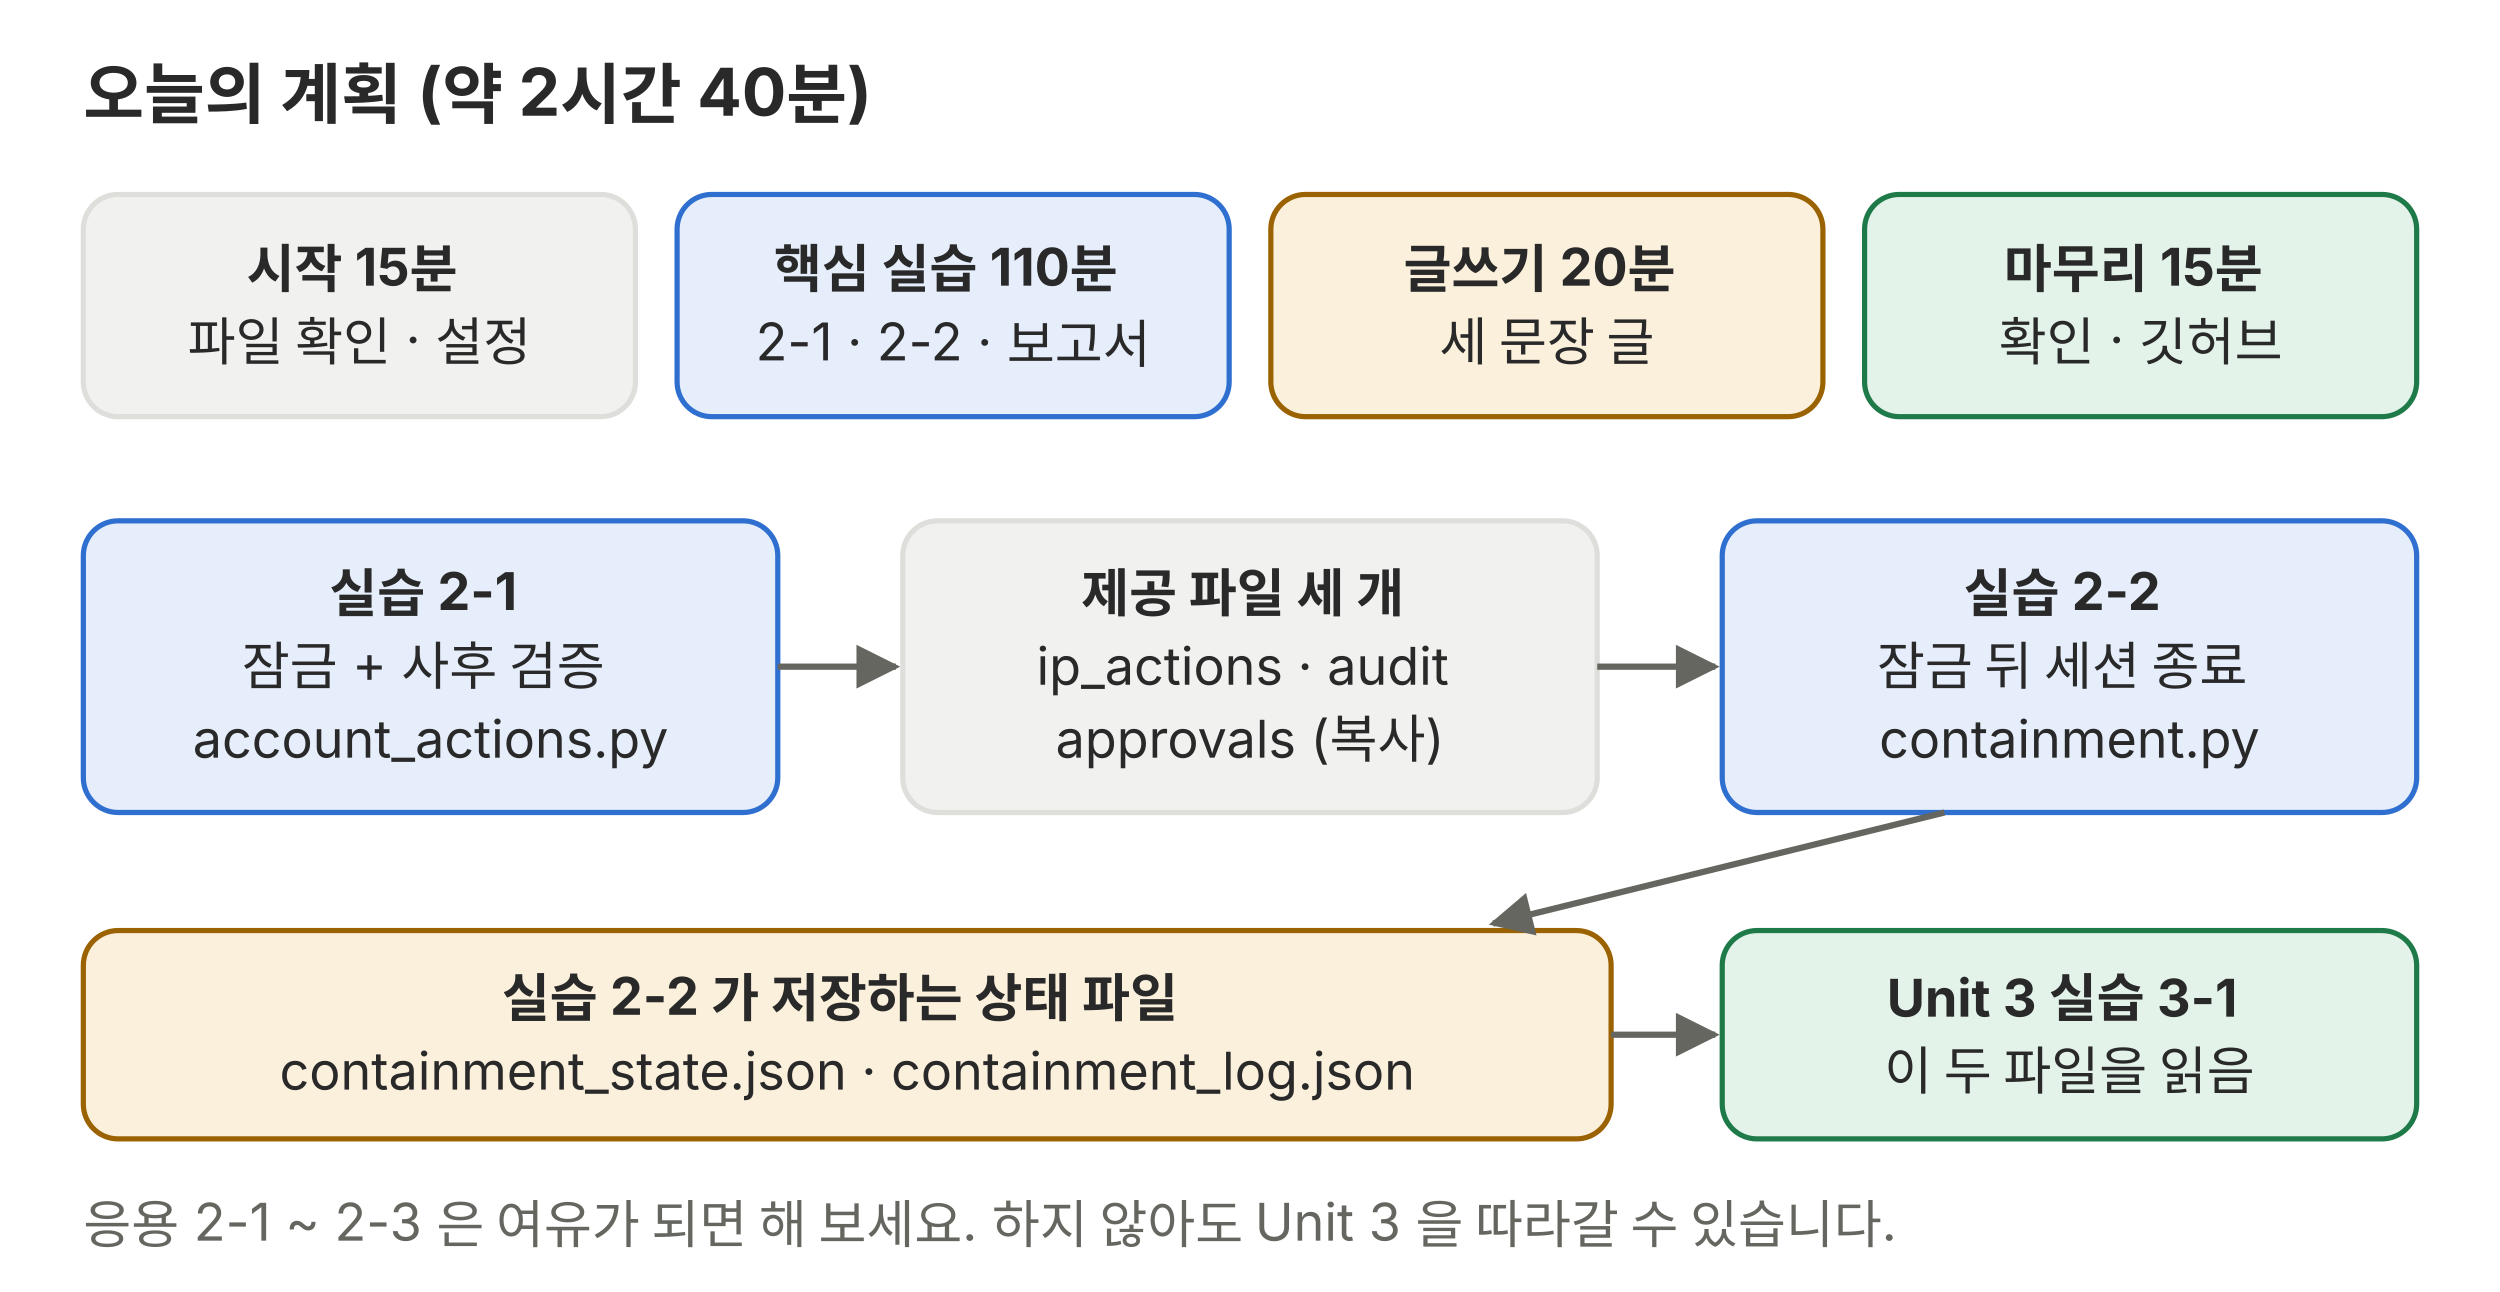
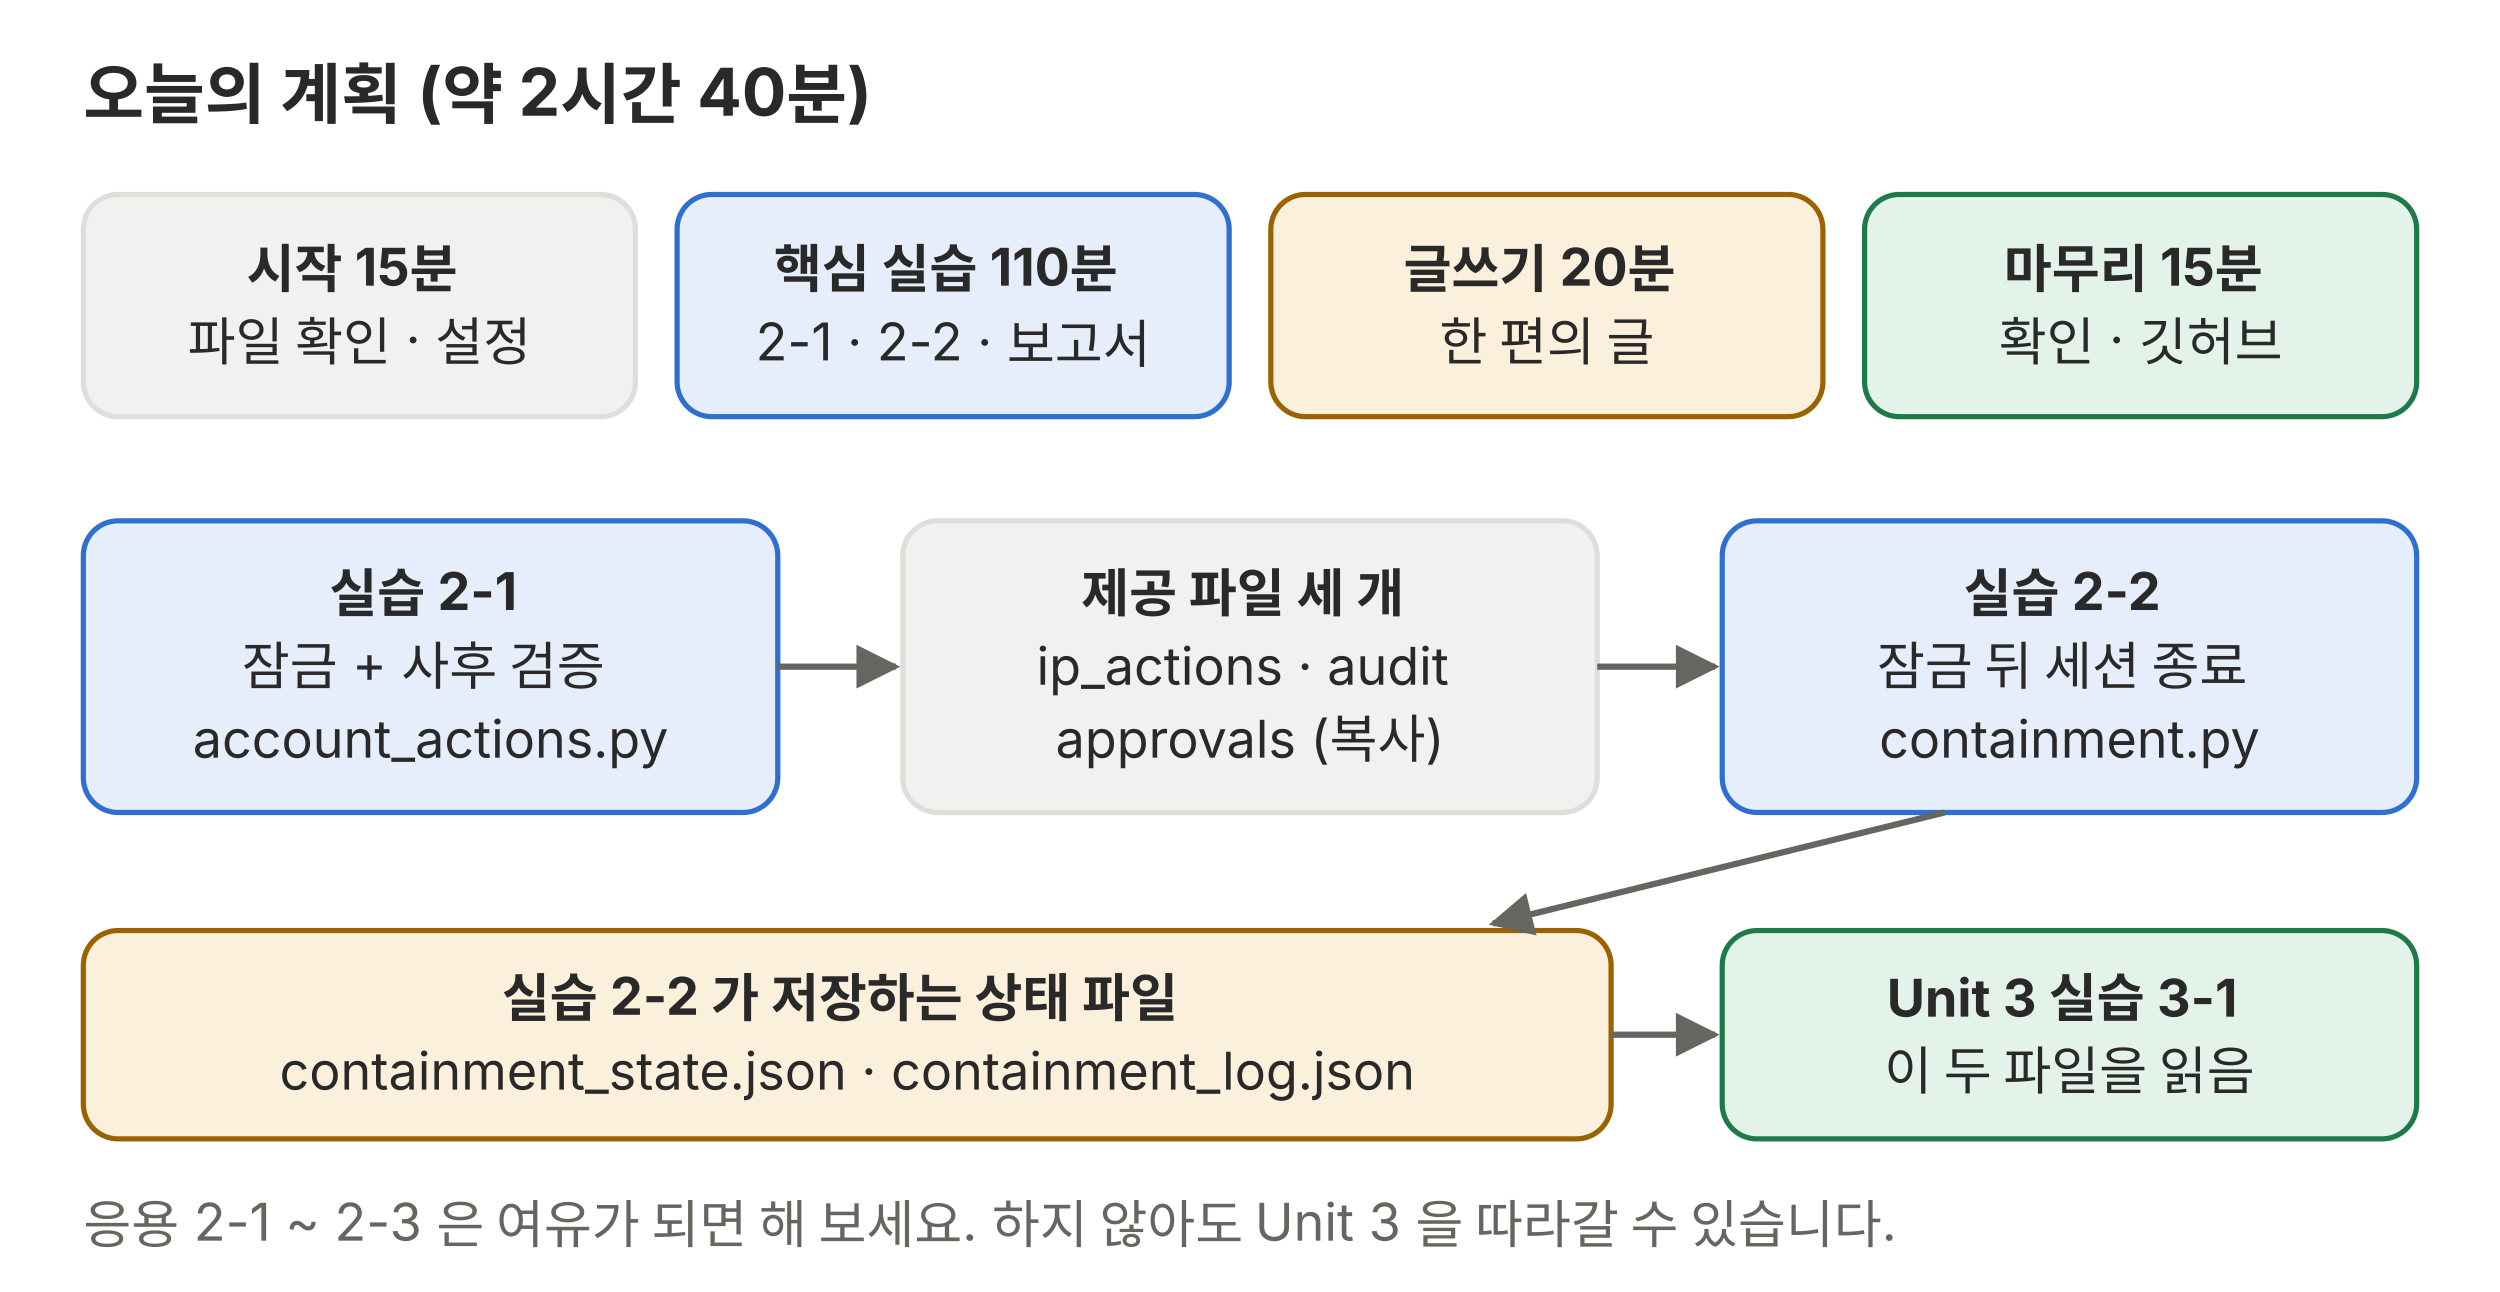
<svg xmlns="http://www.w3.org/2000/svg" viewBox="0 0 720 372" role="img">
  <defs>
    <marker id="a-p01" viewBox="0 0 10 10" refX="9" refY="5" markerWidth="7" markerHeight="7" orient="auto-start-reverse">
      <path d="M0,0 L10,5 L0,10 z" fill="#666660" />
    </marker>
  </defs>
  <g font-family="Pretendard, 'Noto Sans KR', -apple-system, 'Segoe UI', sans-serif">
    <text x="24" y="34" font-size="19" fill="#292929" font-weight="700">오늘의 계획 (약 2시간 40분)</text>
    <rect x="24" y="56" width="159" height="64" rx="10" fill="#f1f1ef" stroke="#dededb" stroke-width="1.5" />
    <text x="103.5" y="82.8" font-size="15" text-anchor="middle" fill="#292929">
      <tspan x="103.5" dy="0" font-weight="700">시작 15분</tspan>
      <tspan x="103.5" dy="21">파일 확인 · 설정</tspan>
    </text>
    <rect x="195" y="56" width="159" height="64" rx="10" fill="#e6eefb" stroke="#2f6fd0" stroke-width="1.5" />
    <text x="274.5" y="82.8" font-size="15" text-anchor="middle" fill="#292929">
      <tspan x="274.5" dy="0" font-weight="700">핵심 실습 110분</tspan>
      <tspan x="274.5" dy="21">2-1 · 2-2 · 보고서</tspan>
    </text>
    <rect x="366" y="56" width="159" height="64" rx="10" fill="#fbf0dc" stroke="#9a6200" stroke-width="1.5" />
    <text x="445.5" y="82.8" font-size="15" text-anchor="middle" fill="#292929">
      <tspan x="445.5" dy="0" font-weight="700">글쓰기 20분</tspan>
-       <tspan x="445.5" dy="21">세 문장 글</tspan>
+       <tspan x="445.5" dy="21">한 편의 글</tspan>
    </text>
    <rect x="537" y="56" width="159" height="64" rx="10" fill="#e4f3ea" stroke="#1f7a4a" stroke-width="1.5" />
    <text x="616.5" y="82.8" font-size="15" text-anchor="middle" fill="#292929">
      <tspan x="616.5" dy="0" font-weight="700">마무리 15분</tspan>
      <tspan x="616.5" dy="21">확인 · 깃허브</tspan>
    </text>
    <rect x="24" y="150" width="200" height="84" rx="10" fill="#e6eefb" stroke="#2f6fd0" stroke-width="1.5" />
    <text x="124.0" y="176.2" font-size="15" text-anchor="middle" fill="#292929">
      <tspan x="124.0" dy="0" font-weight="700">실습 2-1</tspan>
      <tspan x="124.0" dy="21">잠금 + 사후 검증</tspan>
      <tspan x="124.0" dy="21">account_actions.py</tspan>
    </text>
    <rect x="260" y="150" width="200" height="84" rx="10" fill="#f1f1ef" stroke="#dededb" stroke-width="1.5" />
    <text x="360.0" y="176.2" font-size="15" text-anchor="middle" fill="#292929">
      <tspan x="360.0" dy="0" font-weight="700">제공 파일 세 개</tspan>
      <tspan x="360.0" dy="21">ip_actions · audit</tspan>
      <tspan x="360.0" dy="21">approvals (복사)</tspan>
    </text>
    <rect x="496" y="150" width="200" height="84" rx="10" fill="#e6eefb" stroke="#2f6fd0" stroke-width="1.5" />
    <text x="596.0" y="176.2" font-size="15" text-anchor="middle" fill="#292929">
      <tspan x="596.0" dy="0" font-weight="700">실습 2-2</tspan>
      <tspan x="596.0" dy="21">잠금 뒤 세션 종료</tspan>
      <tspan x="596.0" dy="21">containment.py</tspan>
    </text>
    <line x1="224" y1="192" x2="258" y2="192" stroke="#666660" stroke-width="1.8" marker-end="url(#a-p01)" />
    <line x1="460" y1="192" x2="494" y2="192" stroke="#666660" stroke-width="1.8" marker-end="url(#a-p01)" />
    <rect x="24" y="268" width="440" height="60" rx="10" fill="#fbf0dc" stroke="#9a6200" stroke-width="1.5" />
    <text x="244.0" y="292.8" font-size="15" text-anchor="middle" fill="#292929">
      <tspan x="244.0" dy="0" font-weight="700">실습 2-2 가 저장하는 상태 파일</tspan>
      <tspan x="244.0" dy="21">containment_state.json · containment_log.json</tspan>
    </text>
    <rect x="496" y="268" width="200" height="60" rx="10" fill="#e4f3ea" stroke="#1f7a4a" stroke-width="1.5" />
    <text x="596.0" y="292.8" font-size="15" text-anchor="middle" fill="#292929">
      <tspan x="596.0" dy="0" font-weight="700">Unit 3 실습 3-1</tspan>
      <tspan x="596.0" dy="21">이 두 파일을 읽음</tspan>
    </text>
    <line x1="560" y1="234" x2="430" y2="266" stroke="#666660" stroke-width="1.8" marker-end="url(#a-p01)" />
    <line x1="464" y1="298" x2="494" y2="298" stroke="#666660" stroke-width="1.8" marker-end="url(#a-p01)" />
    <text x="24" y="358" font-size="15" text-anchor="start" fill="#666660">응용 2-1 ~ 2-3 은 여유가 되면 해 보세요. 하지 않아도 Unit 3 을 따라갈 수 있습니다.</text>
  </g>
</svg>
